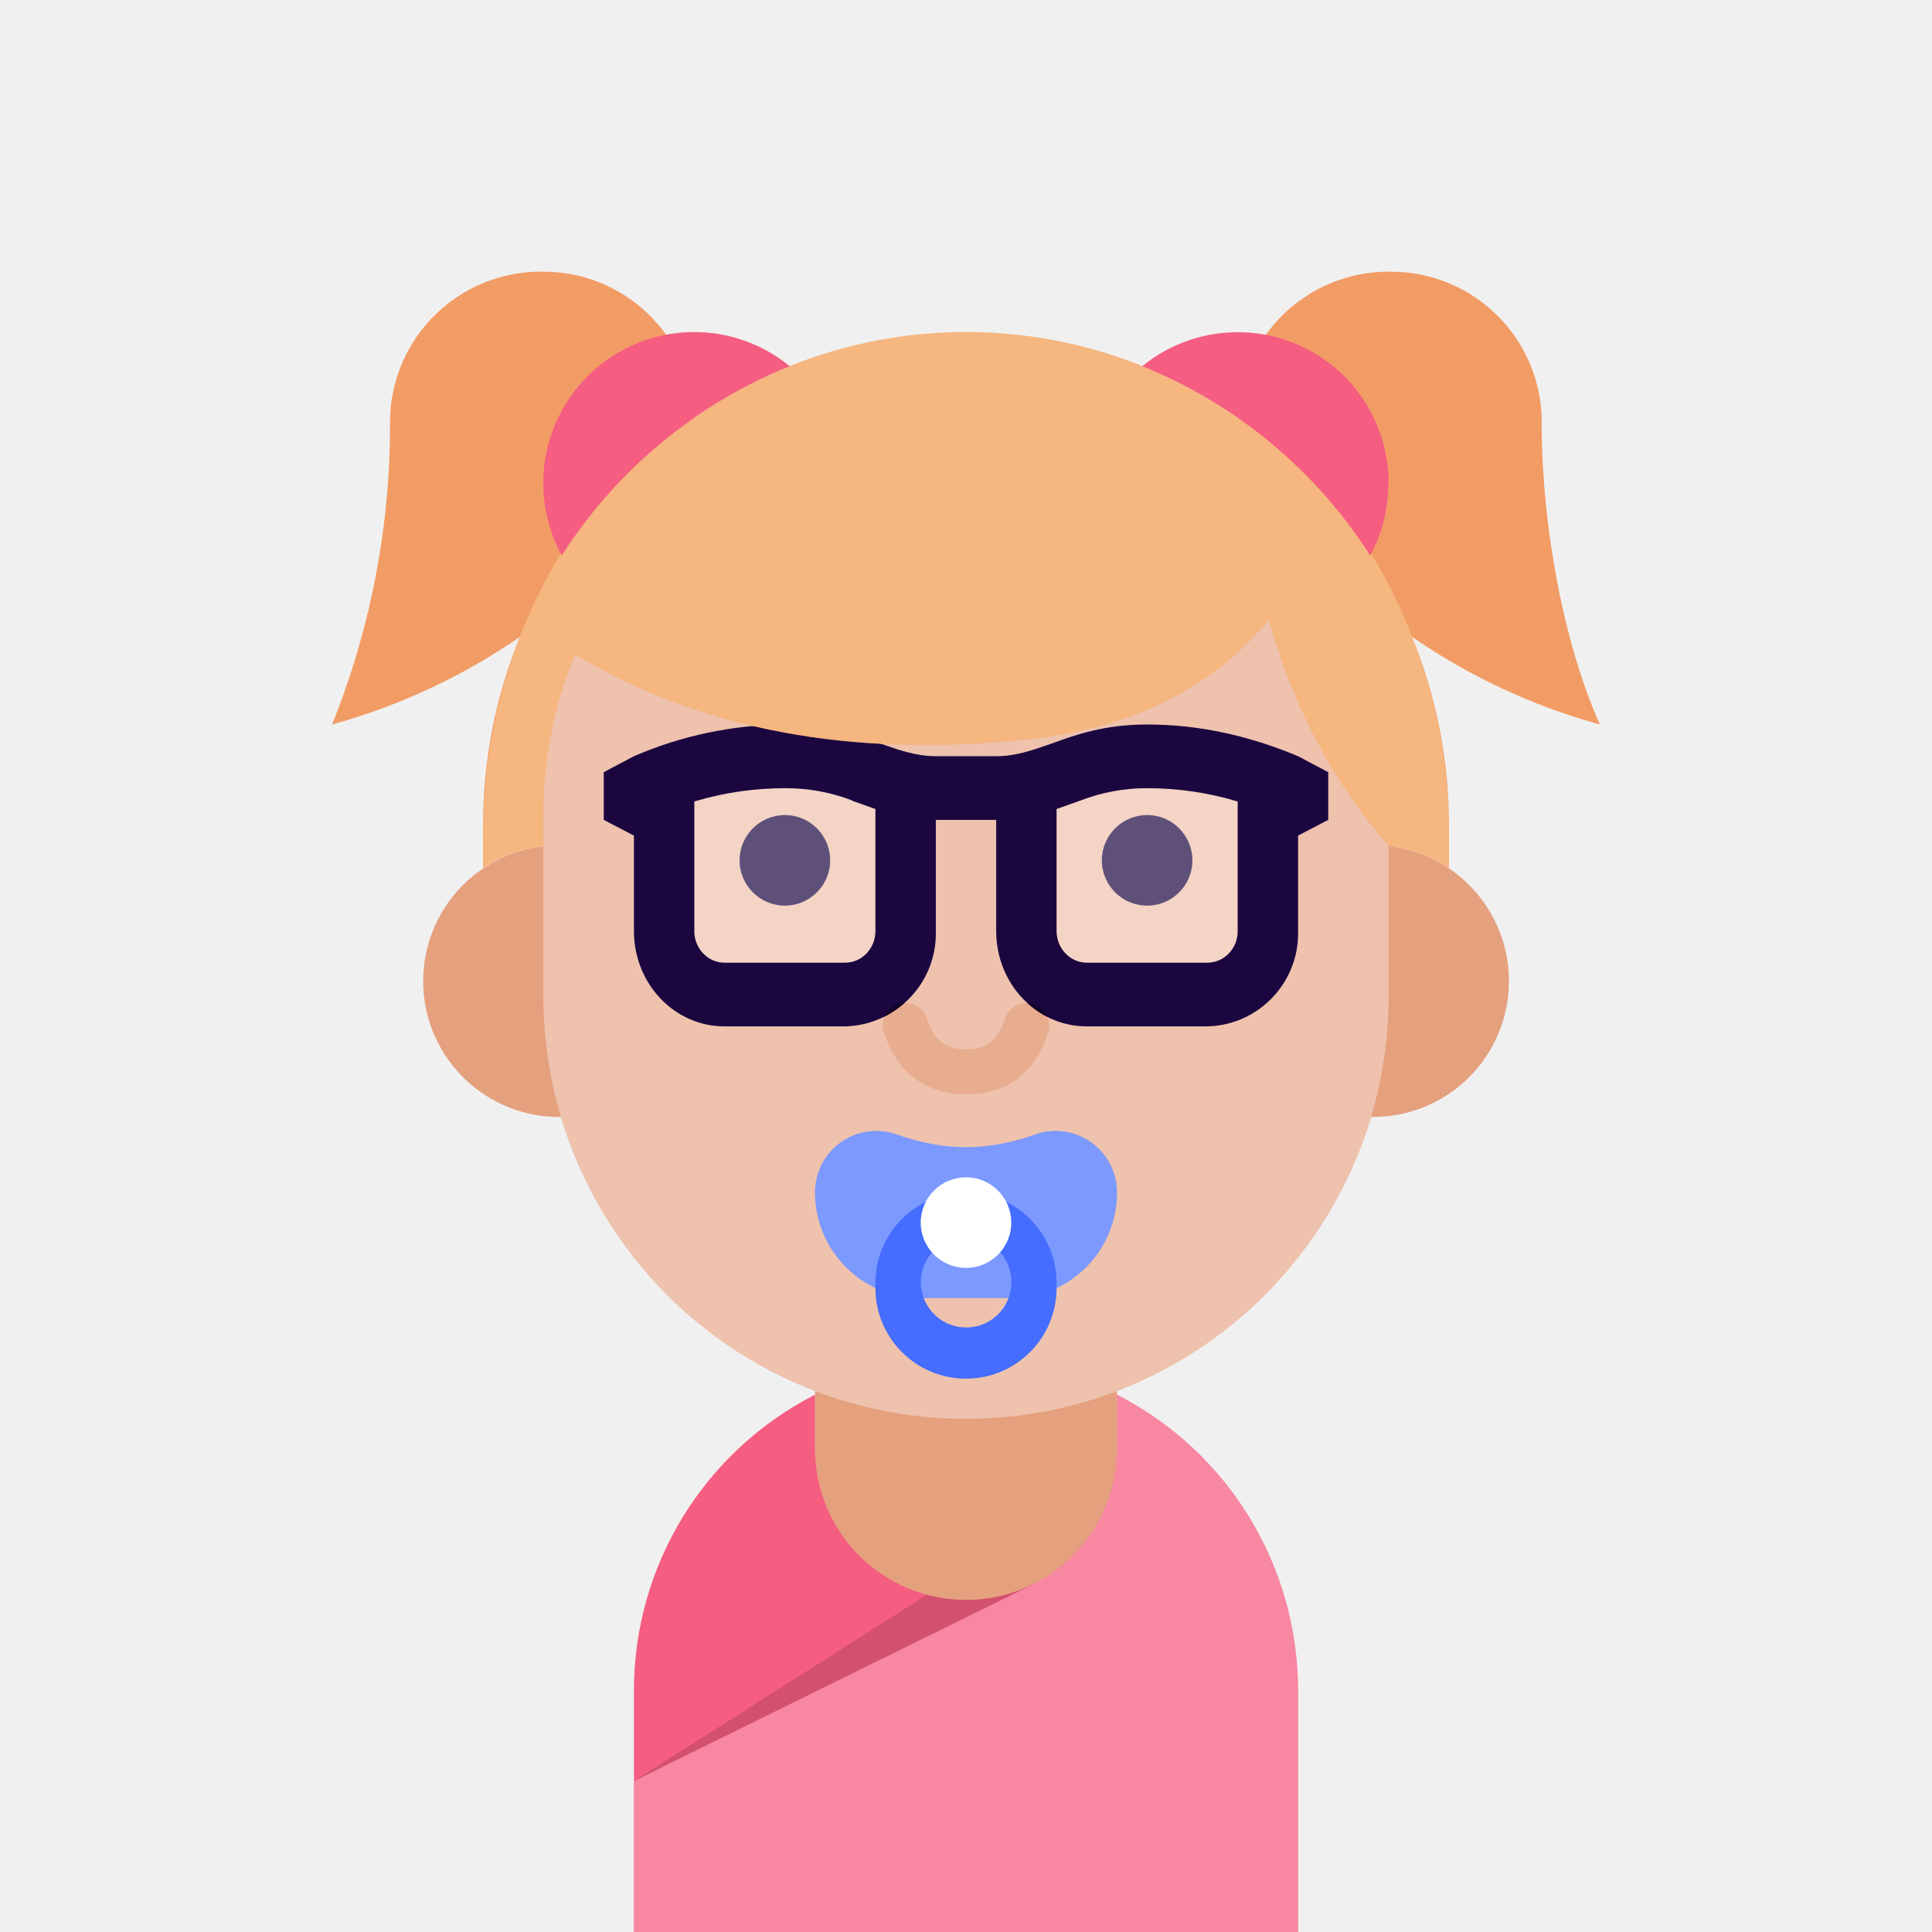
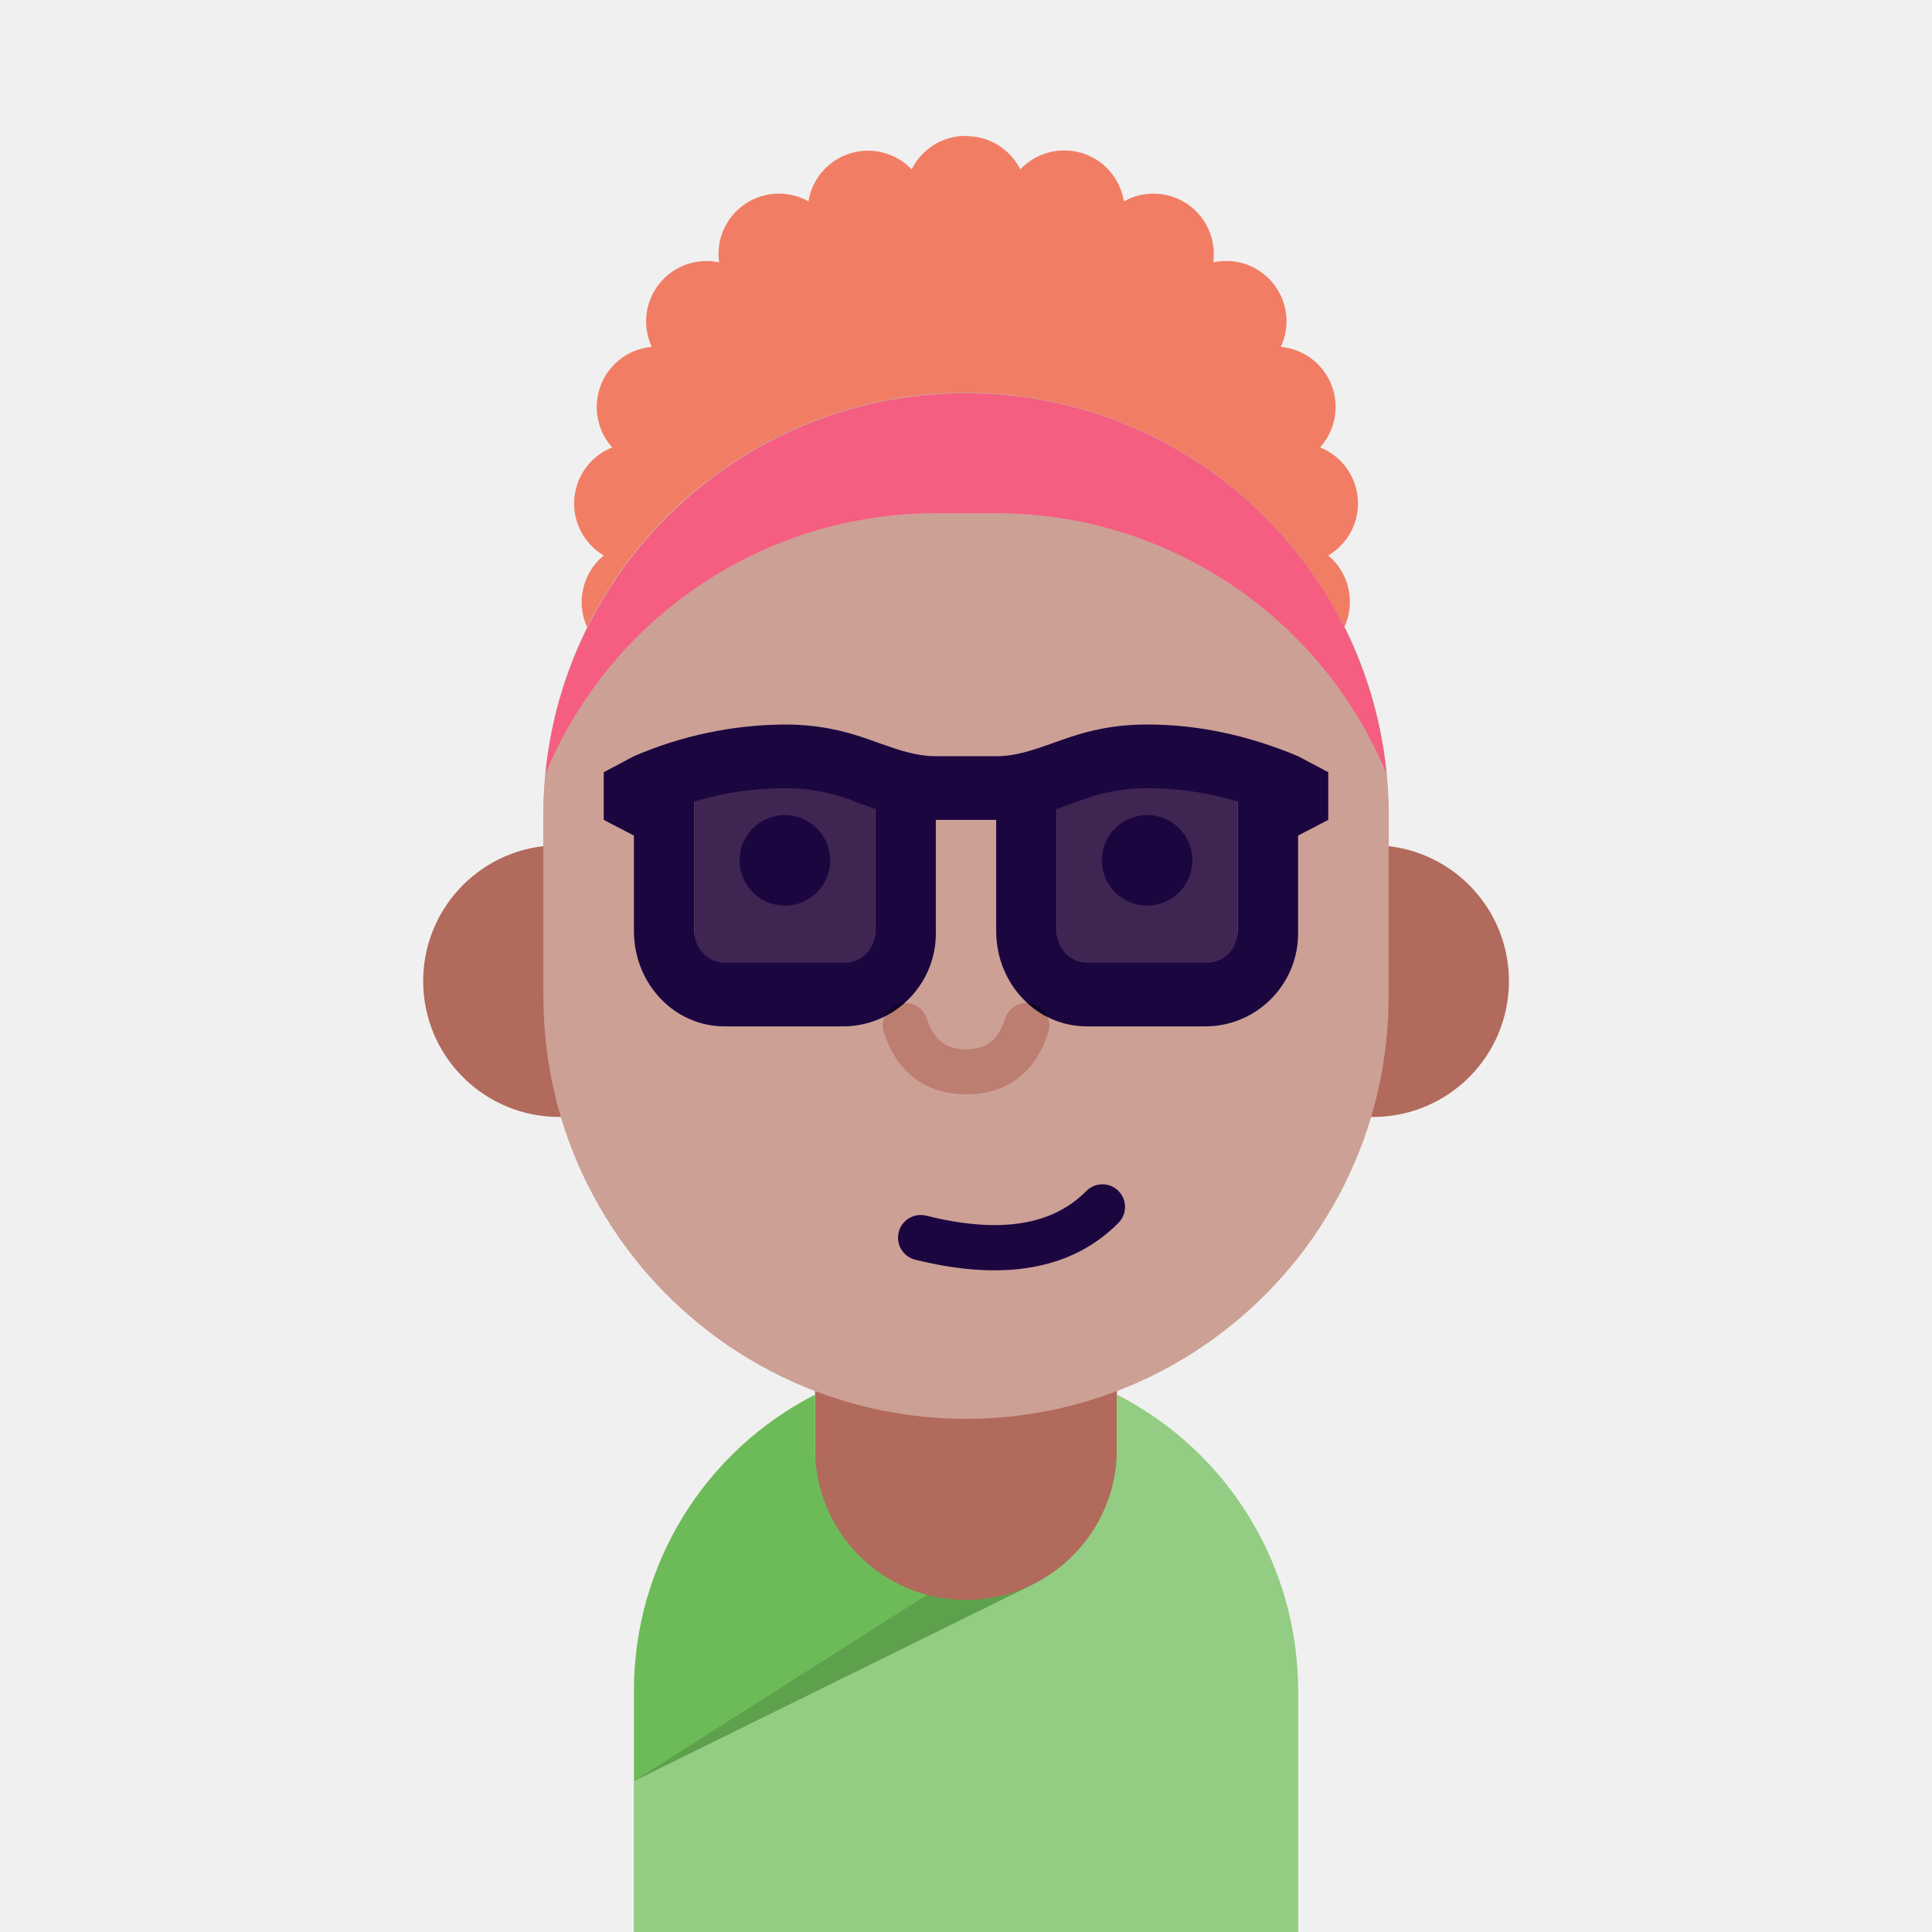
<svg xmlns="http://www.w3.org/2000/svg" viewBox="0 0 64 64" fill="none" shape-rendering="auto" width="96" height="96">
  <mask id="viewboxMask">
    <rect width="64" height="64" rx="0" ry="0" x="0" y="0" fill="#fff" />
  </mask>
  <g mask="url(#viewboxMask)">
-     <path d="M37 46.08V52a5 5 0 0 1-10 0v-5.92A14.04 14.04 0 0 1 18.58 37h-.08a4.5 4.5 0 0 1-.5-8.97V27a14 14 0 1 1 28 0v1.03a4.5 4.5 0 0 1-.58 8.97A14.04 14.04 0 0 1 37 46.08Z" fill="#e5a07e" />
+     <path d="M37 46.08V52a5 5 0 0 1-10 0v-5.92A14.04 14.04 0 0 1 18.58 37h-.08a4.5 4.5 0 0 1-.5-8.97V27a14 14 0 1 1 28 0v1.03a4.5 4.5 0 0 1-.58 8.97A14.04 14.04 0 0 1 37 46.08Z" fill="#b16a5b" />
    <mask id="personas-a" style="mask-type:luminance" maskUnits="userSpaceOnUse" x="14" y="13" width="36" height="44">
      <path d="M37 46.08V52a5 5 0 0 1-10 0v-5.92A14.04 14.04 0 0 1 18.58 37h-.08a4.5 4.5 0 0 1-.5-8.97V27a14 14 0 1 1 28 0v1.03a4.5 4.5 0 0 1-.58 8.97A14.04 14.04 0 0 1 37 46.08Z" fill="#fff" />
    </mask>
    <g mask="url(#personas-a)">
      <path d="M32 13a14 14 0 0 1 14 14v6a14 14 0 1 1-28 0v-6a14 14 0 0 1 14-14Z" fill="#fff" style="mix-blend-mode:overlay" opacity=".36" />
    </g>
    <g transform="translate(20 24)">
-       <path d="M6 6a1.5 1.5 0 1 0 0-3 1.5 1.5 0 0 0 0 3ZM18 6a1.5 1.5 0 1 0 0-3 1.5 1.5 0 0 0 0 3Z" fill="#1B0640" />
-       <path d="M9 2H3v6h6V2ZM21 2h-6v6h6V2Z" opacity=".3" fill="#fff" />
-       <path fill-rule="evenodd" clip-rule="evenodd" d="M11 1.05h2c.65 0 1.21-.2 1.84-.42C15.66.33 16.6 0 18 0c1.67 0 3.33.35 5 1.05l1 .53v1.58l-1 .52v3.16A3.08 3.08 0 0 1 20 10h-4c-1.66 0-3-1.41-3-3.16V3.16h-2v3.68A3.08 3.08 0 0 1 8 10H4c-1.66 0-3-1.41-3-3.16V3.68l-1-.52V1.58l1-.53A12.8 12.8 0 0 1 6 0c1.4 0 2.34.33 3.16.63.63.22 1.19.42 1.84.42ZM8.24 2.52A6.1 6.1 0 0 0 6 2.11c-1 0-2 .14-3 .44v4.3c0 .57.45 1.04 1 1.04h4c.55 0 1-.47 1-1.05V2.8l-.76-.27ZM15 2.8l.76-.27A6.1 6.1 0 0 1 18 2.11c1 0 2 .14 3 .44v4.3c0 .57-.45 1.04-1 1.04h-4c-.55 0-1-.47-1-1.05V2.8Z" fill="#1B0640" />
+       <g fill="#1B0640">
+         <path d="M6 6a1.5 1.5 0 1 0 0-3 1.5 1.5 0 0 0 0 3ZM18 6a1.5 1.5 0 1 0 0-3 1.5 1.5 0 0 0 0 3Z" />
+         <path d="M9 2H3v6h6V2ZM21 2h-6v6h6V2Z" opacity=".8" />
+         <path fill-rule="evenodd" clip-rule="evenodd" d="M13 1.05c.65 0 1.21-.2 1.84-.42C15.66.33 16.6 0 18 0c1.67 0 3.33.35 5 1.05l1 .53v1.58l-1 .52v3.16A3.08 3.08 0 0 1 20 10h-4c-1.66 0-3-1.41-3-3.16V3.16h-2v3.68A3.08 3.08 0 0 1 8 10H4c-1.66 0-3-1.41-3-3.16V3.68l-1-.52V1.58l1-.53A12.8 12.8 0 0 1 6 0c1.4 0 2.34.33 3.16.63.63.22 1.19.42 1.84.42h2ZM8.24 2.52A6.1 6.1 0 0 0 6 2.11c-1 0-2 .14-3 .44v4.3c0 .57.45 1.04 1 1.04h4c.55 0 1-.47 1-1.05V2.8l-.76-.27ZM15 2.8l.76-.27A6.1 6.1 0 0 1 18 2.11c1 0 2 .14 3 .44v4.3c0 .57-.45 1.04-1 1.04h-4c-.55 0-1-.47-1-1.05V2.8Z" />
+       </g>
    </g>
    <g transform="translate(2 2)">
-       <path d="M39 11.84A5 5 0 0 1 44.04 7a4.99 4.99 0 0 1 5.03 5.18c.02 3.2.7 7.08 1.93 9.82a20.56 20.56 0 0 1-6.22-2.9A16.67 16.67 0 0 1 46 25.38v1.38a4.47 4.47 0 0 0-2-.73V26c-1.8-2-3.13-4.5-3.97-7.47-1.87 2.28-4.55 3.6-8.03 3.97-5.83.61-10.82-.33-14.95-2.82A13.96 13.96 0 0 0 16 25v1.03c-.73.08-1.42.34-2 .73v-1.38c0-2.22.43-4.35 1.22-6.28A20.56 20.56 0 0 1 9 22a26.57 26.57 0 0 0 1.92-10.06A4.99 4.99 0 0 1 15.96 7 5 5 0 0 1 21 11.84a15.67 15.67 0 0 1 18 0Z" fill="#f29c65" />
-       <path d="M39.01 11.58c4.2 2.96 7 8.19 7 14.13v1.05a4.47 4.47 0 0 0-2-.73V26c-1.82-2-3.14-4.5-3.98-7.47-1.87 2.28-4.55 3.6-8.03 3.97-5.83.61-10.82-.33-14.95-2.82A13.96 13.96 0 0 0 16 25v1.03c-.73.08-1.42.34-2 .73V25.7c0-5.94 2.79-11.17 6.99-14.13v.26a15.67 15.67 0 0 1 18 0l.01-.26Z" fill="#fff" style="mix-blend-mode:overlay" opacity=".26" />
-       <path fill-rule="evenodd" clip-rule="evenodd" d="M21 9a5 5 0 0 0-4.39 7.4 16.14 16.14 0 0 1 7.55-6.27A4.98 4.98 0 0 0 21 9Zm23 5a5 5 0 0 0-8.16-3.87 16.14 16.14 0 0 1 7.55 6.27c.39-.7.6-1.53.6-2.4Z" fill="#F55D81" />
+       <path d="M30 2.5a2 2 0 0 0-1.8 1.11 2 2 0 0 0-3.42 1.06 2 2 0 0 0-2.96 2.02 2 2 0 0 0-2.23 2.8 2 2 0 0 0-1.31 3.33A2 2 0 0 0 18 16.4a2 2 0 0 0-.55 2.38 14 14 0 0 1 25.08 0A2 2 0 0 0 42 16.4a2 2 0 0 0-.27-3.58 2 2 0 0 0-1.3-3.33 2 2 0 0 0-2.24-2.8 2 2 0 0 0-2.96-2.02 2 2 0 0 0-3.43-1.06A2 2 0 0 0 30 2.51Z" fill="#f27d65" />
+       <path d="M43.93 23.63A14 14 0 0 0 31 15h-2a14 14 0 0 0-12.93 8.63 14 14 0 0 1 27.86 0Z" fill="#F55D81" />
    </g>
    <g transform="translate(11 44)">
-       <path d="M32 20H10v-8a11 11 0 0 1 6-9.8V4a5 5 0 0 0 10 0V2.2a11 11 0 0 1 6 9.8v8Z" fill="#f55d81" />
+       <path d="M32 20H10v-8a11 11 0 0 1 6-9.8V4a5 5 0 0 0 10 0V2.2a11 11 0 0 1 6 9.8v8Z" fill="#6dbb58" />
      <mask id="bodySmall-a" style="mask-type:luminance" maskUnits="userSpaceOnUse" x="10" y="2" width="22" height="18">
        <path d="M32 20H10v-8a11 11 0 0 1 6-9.8V4a5 5 0 0 0 10 0V2.2a11 11 0 0 1 6 9.8v8Z" fill="#fff" />
      </mask>
      <g mask="url(#bodySmall-a)">
        <path opacity=".14" d="M20.62 8.25 22 8l1.2.5L10 15l10.62-6.75Z" fill="#000" />
        <path d="M21 1h11v47H10V15l13.34-6.58L21 1Z" fill="#fff" style="mix-blend-mode:overlay" opacity=".26" />
      </g>
    </g>
    <g transform="translate(23 36)">
-       <path fill-rule="evenodd" clip-rule="evenodd" d="M9 2c-.76 0-1.51-.14-2.27-.41A2.03 2.03 0 0 0 4 3.5c0 1.4.82 2.6 2 3.17a3 3 0 0 0 6 0 3.5 3.5 0 0 0 2-3.17 2.03 2.03 0 0 0-2.73-1.91C10.51 1.86 9.76 2 9 2ZM7.59 7h2.82A1.5 1.5 0 0 1 7.6 7Z" fill="#456DFF" />
-       <path fill-rule="evenodd" clip-rule="evenodd" d="M12 6.5v.17a3.5 3.5 0 0 0 2-3.17 2.03 2.03 0 0 0-2.73-1.91 6.61 6.61 0 0 1-4.54 0A2.03 2.03 0 0 0 4 3.5c0 1.4.82 2.6 2 3.17V6.5a3 3 0 1 1 6 0ZM7.59 7h2.82A1.5 1.5 0 1 0 7.6 7Z" fill="#fff" fill-opacity=".3" style="mix-blend-mode:lighten" />
-       <circle cx="9" cy="4.5" r="1.5" fill="#fff" />
+       <path d="M7.32 5.73a.75.75 0 0 1 .36-1.46c2.44.61 4.17.32 5.29-.8a.75.75 0 1 1 1.06 1.06c-1.54 1.54-3.81 1.92-6.71 1.2Z" fill="#1B0640" />
    </g>
    <g transform="translate(24 28)">
      <path d="M5.29 6.24a.75.75 0 1 1 1.42-.48c.23.7.62 1 1.3 1 .66 0 1.05-.3 1.28-1a.75.75 0 1 1 1.42.48c-.42 1.3-1.37 2.01-2.7 2.01S5.72 7.54 5.3 6.24Z" fill="#000" style="mix-blend-mode:overlay" opacity=".36" />
    </g>
    <g transform="translate(14 26)" />
  </g>
</svg>
